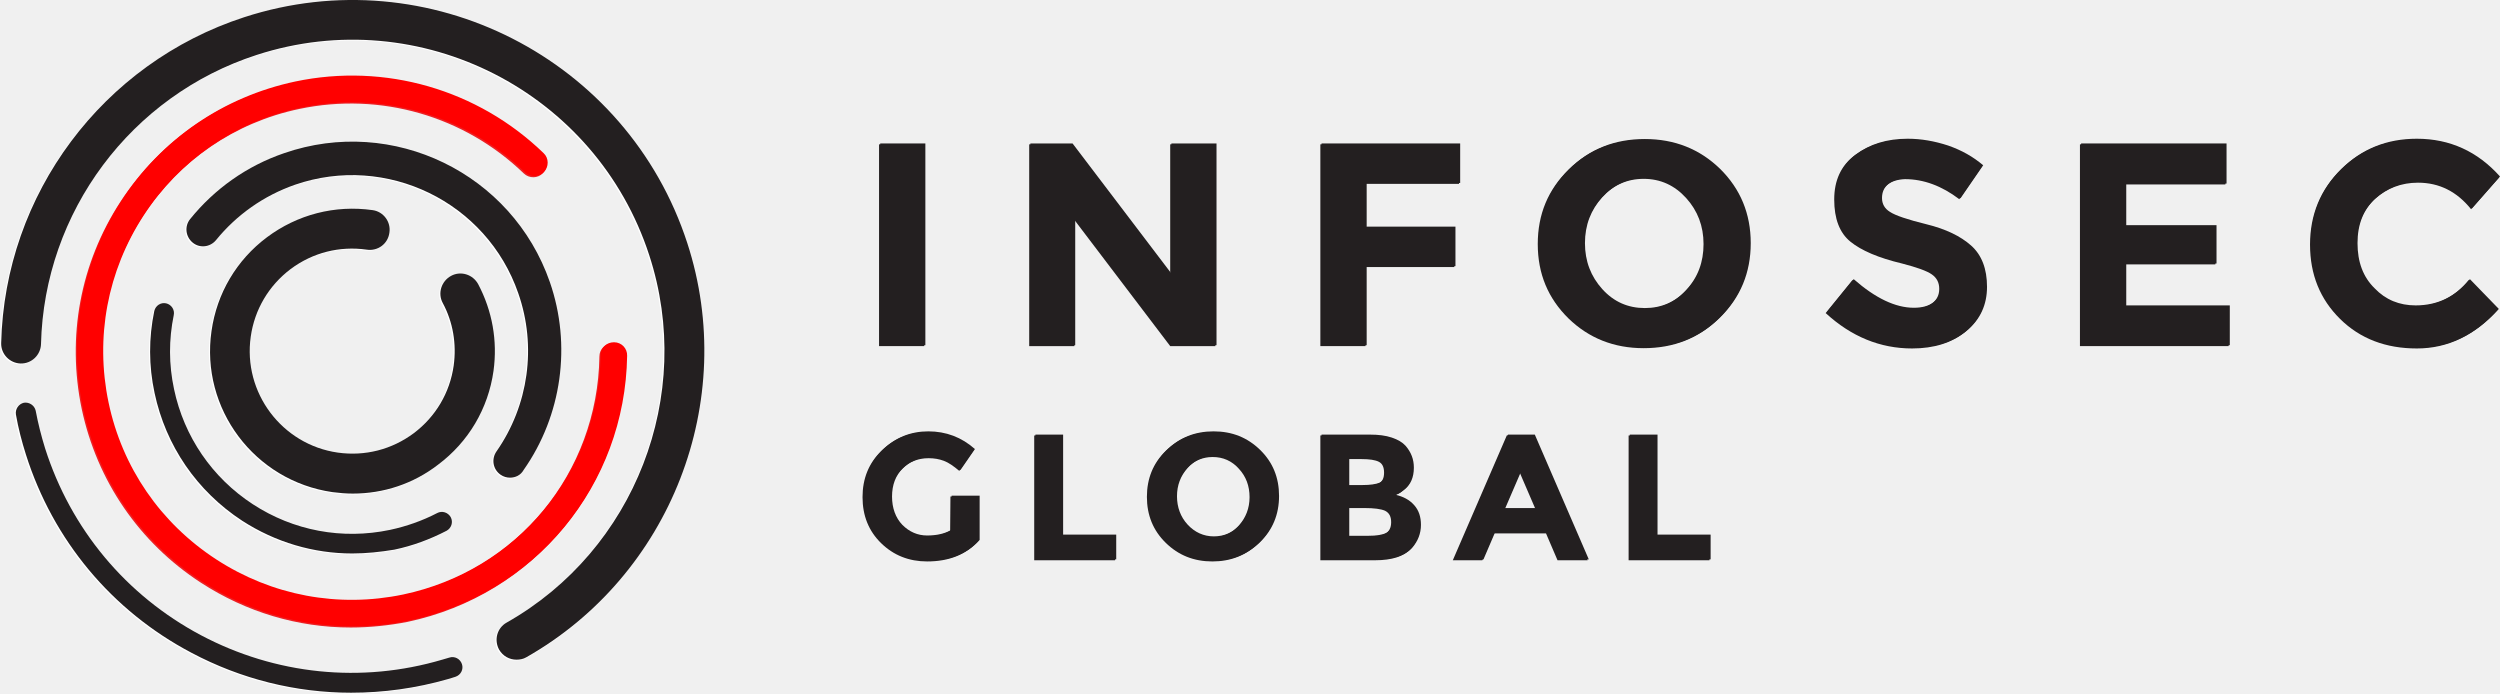
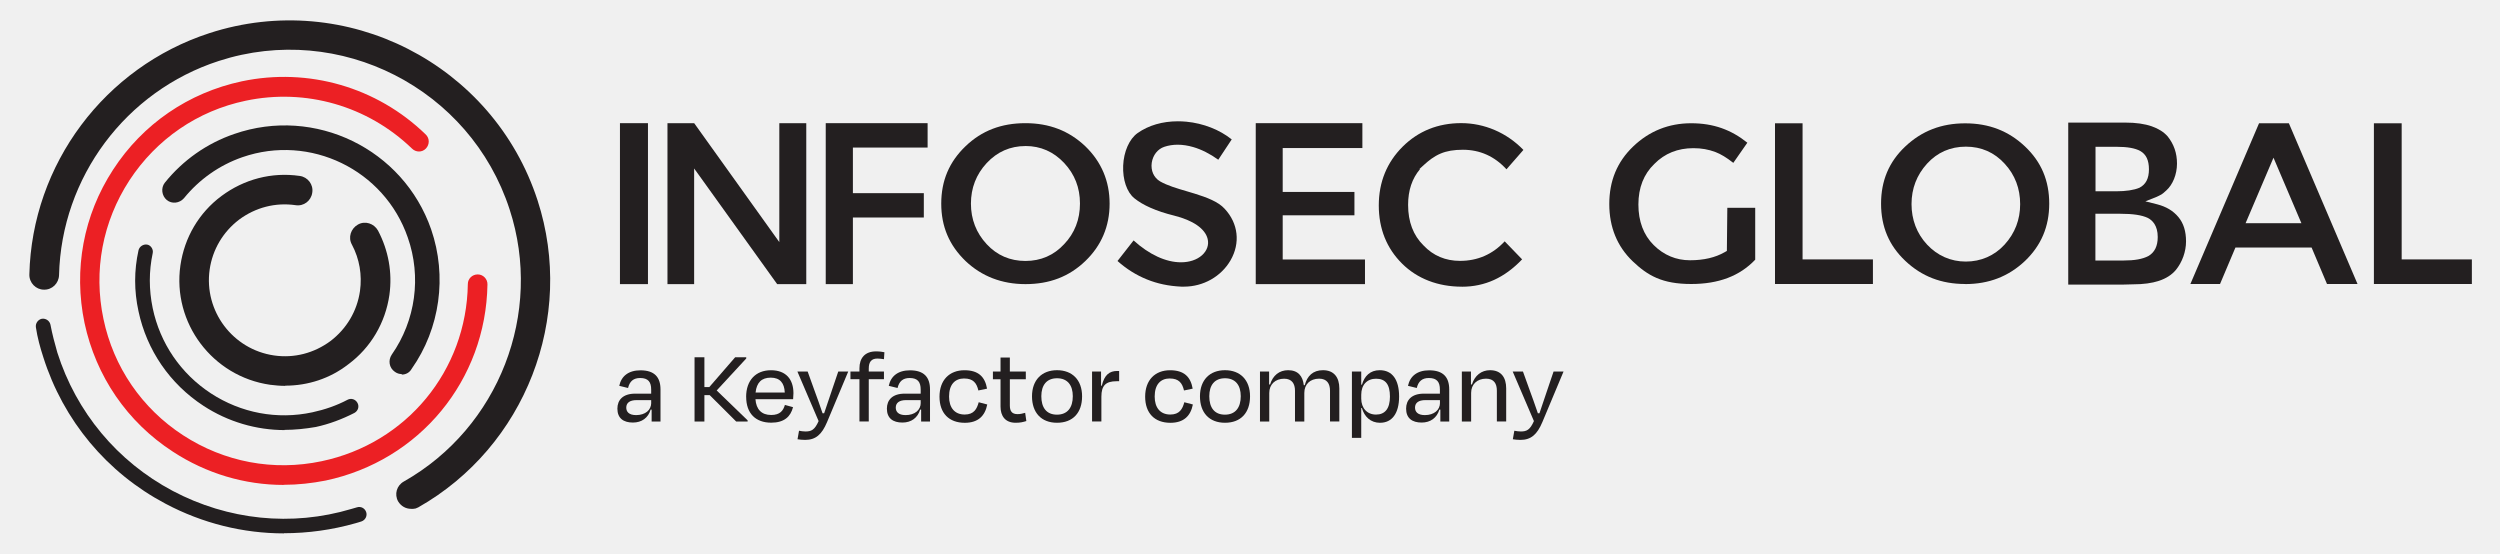
- <svg xmlns="http://www.w3.org/2000/svg" id="Layer_1" data-name="Layer 1" viewBox="0 0 847.5 235.13">
-   <defs>
-     <style>
-       .cls-1 {
-         fill: red;
-       }
- 
-       .cls-1, .cls-2, .cls-3, .cls-4 {
-         stroke-width: 0px;
-       }
- 
-       .cls-2 {
-         fill: #ec2024;
-       }
- 
-       .cls-3 {
-         fill: #fff;
-       }
- 
-       .cls-4 {
-         fill: #231f20;
-       }
-     </style>
-   </defs>
-   <rect class="cls-4" x="298" y="48.93" width="15.3" height="68.4" />
-   <polygon class="cls-4" points="396.7 48.93 412 48.93 412 117.33 396.7 117.33 364.2 74.53 364.2 117.33 348.9 117.33 348.9 48.93 363.2 48.93 396.7 93.03 396.7 48.93" />
-   <polygon class="cls-4" points="494.6 48.93 494.6 62.33 462.9 62.33 462.9 77.13 493 77.13 493 90.53 462.9 90.53 462.9 117.33 447.6 117.33 447.6 48.93 494.6 48.93" />
-   <path class="cls-4" d="M582.7,107.93c-6.9,6.8-15.4,10.1-25.5,10.1s-18.6-3.4-25.5-10.1c-6.9-6.8-10.4-15.1-10.4-25.2s3.5-18.4,10.4-25.2,15.4-10.1,25.5-10.1,18.6,3.4,25.5,10.1c6.9,6.8,10.4,15.2,10.4,25.2s-3.5,18.4-10.4,25.2M577.5,82.73c0-6.1-2-11.3-5.9-15.6s-8.7-6.5-14.4-6.5-10.5,2.2-14.4,6.5-5.9,9.5-5.9,15.6,2,11.3,5.9,15.6,8.7,6.4,14.4,6.4,10.5-2.1,14.4-6.4c4-4.3,5.9-9.5,5.9-15.6" />
-   <path class="cls-4" d="M639.8,62.63c-1.5,1.2-2.2,2.8-2.2,4.8s.9,3.6,2.7,4.7c1.8,1.2,5.9,2.6,12.4,4.2,6.5,1.6,11.5,4,15.1,7.2s5.4,7.9,5.4,14-2.3,11.1-6.9,14.9c-4.6,3.8-10.7,5.7-18.1,5.7-10.8,0-20.6-4-29.3-12l9.1-11.2c7.4,6.5,14.2,9.7,20.4,9.7,2.8,0,5-.6,6.6-1.8s2.4-2.8,2.4-4.9-.8-3.7-2.5-4.9-5.1-2.4-10.1-3.7c-8-1.9-13.8-4.4-17.5-7.4s-5.5-7.8-5.5-14.3,2.3-11.5,7-15,10.5-5.3,17.5-5.3c4.6,0,9.1.8,13.7,2.3,4.6,1.6,8.5,3.8,11.9,6.7l-7.7,11.2c-5.9-4.5-12.1-6.8-18.4-6.8-2.5.1-4.5.7-6,1.9" />
-   <polygon class="cls-4" points="754.4 48.93 754.4 62.53 720.4 62.53 720.4 76.63 751 76.63 751 89.63 720.4 89.63 720.4 103.83 755.5 103.83 755.5 117.33 705.1 117.33 705.1 48.93 754.4 48.93" />
-   <path class="cls-4" d="M818.5,103.83c7.5,0,13.6-3,18.4-8.9l9.8,10.1c-7.8,8.7-16.9,13.1-27.4,13.1s-19.2-3.3-26-10-10.2-15.1-10.2-25.2,3.5-18.6,10.4-25.4,15.4-10.2,25.5-10.2c11.2,0,20.6,4.3,28.2,12.8l-9.5,10.8c-4.8-6-10.8-9-18-9-5.7,0-10.6,1.9-14.7,5.6-4.1,3.8-6.1,8.8-6.1,15.2s1.9,11.5,5.8,15.3c3.7,3.9,8.3,5.8,13.8,5.8" />
-   <path class="cls-4" d="M322.2,168.33h9.5v15c-4.2,4.7-10,7-17.4,7-6.2,0-11.4-2.1-15.6-6.2-4.2-4.1-6.3-9.3-6.3-15.6s2.1-11.5,6.4-15.7,9.5-6.3,15.5-6.3,11.3,2,15.8,6l-4.9,7.1c-1.9-1.6-3.6-2.8-5.2-3.4-1.6-.6-3.3-.9-5.2-.9-3.6,0-6.6,1.2-9.1,3.7-2.5,2.4-3.7,5.7-3.7,9.6s1.2,7.2,3.5,9.6,5.2,3.6,8.4,3.6,6-.6,8.2-1.9l.1-11.6h0Z" />
-   <polygon class="cls-4" points="350.6 189.93 350.6 147.63 360 147.63 360 181.53 378 181.53 378 189.93 350.6 189.93" />
-   <path class="cls-4" d="M426.8,184.03c-4.3,4.2-9.5,6.3-15.8,6.3s-11.5-2.1-15.8-6.3-6.4-9.4-6.4-15.6,2.1-11.4,6.4-15.6c4.3-4.2,9.5-6.3,15.8-6.3s11.5,2.1,15.8,6.3,6.4,9.4,6.4,15.6-2.2,11.5-6.4,15.6M423.6,168.53c0-3.8-1.2-7-3.6-9.6-2.4-2.7-5.4-4-8.9-4s-6.5,1.3-8.9,4-3.6,5.9-3.6,9.6,1.2,7,3.6,9.6c2.4,2.6,5.4,4,8.9,4s6.5-1.3,8.9-4c2.3-2.6,3.6-5.8,3.6-9.6" />
-   <path class="cls-4" d="M466.1,189.93h-18.5v-42.3h16.4c2.9,0,5.3.3,7.4,1,2.1.7,3.6,1.6,4.7,2.8,1.9,2.2,2.8,4.6,2.8,7.4,0,3.3-1.1,5.8-3.2,7.4-.7.6-1.2.9-1.5,1.1-.3.1-.8.4-1.5.7,2.6.6,4.7,1.7,6.3,3.5s2.3,4,2.3,6.7c0,2.9-1,5.5-3,7.8-2.4,2.6-6.4,3.9-12.2,3.9M457,164.73h4.5c2.6,0,4.6-.3,5.8-.8,1.3-.6,1.9-1.8,1.9-3.7s-.6-3.1-1.8-3.7c-1.2-.6-3.1-.9-5.9-.9h-4.5v9.1h0ZM457,181.93h6.5c2.7,0,4.7-.3,6.1-1,1.3-.7,2-2,2-3.9,0-2-.7-3.2-2.1-3.9-1.4-.6-3.7-.9-6.9-.9h-5.6v9.7Z" />
-   <path class="cls-4" d="M528,189.93l-3.9-9.1h-17.7l-3.9,9.1h-10l18.3-42.3h9.1l18.3,42.3h-10.2ZM515.2,160.23l-5.3,12.3h10.6l-5.3-12.3Z" />
-   <polygon class="cls-4" points="552.1 189.93 552.1 147.63 561.5 147.63 561.5 181.53 579.5 181.53 579.5 189.93 552.1 189.93" />
-   <path class="cls-3" d="M119.2,167.63c-2.3,0-4.6-.2-6.9-.5-26.4-3.8-44.8-28.3-41-54.6,1.8-12.8,8.5-24.1,18.8-31.8s23-11,35.8-9.2c3.7.5,6.3,4,5.7,7.7-.5,3.7-3.9,6.3-7.7,5.7-9.2-1.3-18.3,1-25.8,6.6-7.4,5.6-12.2,13.7-13.5,22.9-2.7,19,10.6,36.6,29.5,39.3,9.2,1.3,18.3-1,25.8-6.6,7.4-5.6,12.2-13.7,13.5-22.9,1-7.3-.2-14.7-3.7-21.2-1.8-3.3-.5-7.4,2.8-9.2s7.4-.5,9.2,2.8c4.8,9.1,6.6,19.2,5.2,29.4-1.8,12.8-8.5,24.1-18.8,31.8-8.4,6.5-18.5,9.8-28.9,9.8" />
-   <path class="cls-3" d="M172.5,162.23c-1.1,0-2.2-.3-3.2-1-2.6-1.8-3.2-5.3-1.4-7.9,10.9-15.6,13.7-35.6,7.4-53.6-10.7-31-44.7-47.5-75.7-36.8-10.6,3.7-19.8,10.2-26.8,18.8-2,2.4-5.5,2.8-7.9.8s-2.8-5.5-.9-7.9c8.3-10.3,19.3-18.1,31.9-22.4,36.9-12.8,77.3,6.8,90.1,43.7,7.4,21.3,4.1,45.2-8.9,63.7-1,1.8-2.8,2.6-4.6,2.6" />
-   <path class="cls-3" d="M119,187.93c-13.1,0-26-3.8-37.3-11.1-15.3-10-25.9-25.4-29.7-43.3-2-9.3-2-18.6-.1-27.8.4-1.8,2.2-3,4-2.6s3,2.2,2.6,4c-1.7,8.3-1.7,16.7.1,25.1,3.4,16.1,12.9,30,26.7,39s30.3,12.1,46.5,8.7c5.6-1.2,11-3.1,16-5.7,1.7-.9,3.7-.2,4.6,1.4.9,1.7.2,3.7-1.4,4.6-5.6,2.9-11.5,5.1-17.7,6.4-4.8.8-9.6,1.3-14.3,1.3" />
-   <path class="cls-2" d="M118.9,212.73c-17.9,0-35.4-5.2-50.8-15.2-20.9-13.6-35.2-34.5-40.4-58.9-5.1-24.4-.5-49.3,13.1-70.2,13.6-20.9,34.5-35.2,58.9-40.4,30.4-6.4,61.9,2.7,84.2,24.3,1.8,1.7,1.8,4.6.1,6.4-1.7,1.8-4.6,1.8-6.4.1-20.2-19.5-48.6-27.7-76.1-21.9-22,4.6-40.9,17.6-53.2,36.5-12.3,18.9-16.5,41.4-11.9,63.4s17.6,40.9,36.5,53.2c18.9,12.3,41.4,16.5,63.4,11.9,38.8-8.2,66.3-41.5,66.9-81.1,0-2.5,2-4.4,4.5-4.4h.1c2.5,0,4.5,2.1,4.4,4.6-.7,43.8-31.1,80.7-74.1,89.8-6.2,1.2-12.7,1.9-19.2,1.9" />
-   <path class="cls-3" d="M174.7,223.93c-2.4,0-4.6-1.2-5.9-3.4-1.8-3.3-.7-7.4,2.6-9.2,43.4-24.6,63.8-77,48.3-124.5C201.7,31.43,142,.93,86.6,18.93,44,32.73,14.6,72.13,13.5,116.93c-.1,3.7-3.2,6.7-6.9,6.6-3.7-.1-6.7-3.2-6.6-6.9C1.2,66.13,34.4,21.73,82.4,6.13c62.5-20.3,129.9,14.1,150.2,76.6,17.4,53.6-5.5,112.7-54.5,140.5-1.1.5-2.3.7-3.4.7" />
-   <path class="cls-3" d="M118.6,235.13c-18.7,0-37.3-4.6-54.2-13.6-26.9-14.3-46.8-38.2-56.1-67.2-1.4-4.4-2.6-9-3.4-13.6-.3-1.8.9-3.6,2.7-4,1.8-.3,3.6.9,4,2.7.8,4.3,1.9,8.6,3.2,12.8,8.7,27.3,27.4,49.8,52.8,63.3,25.3,13.4,54.4,16.4,81.8,8.3.8-.2,1.6-.5,2.4-.7,1.8-.6,3.7.4,4.3,2.2.6,1.8-.4,3.7-2.2,4.3-.8.3-1.7.5-2.6.8-10.7,3.2-21.7,4.7-32.7,4.7" />
-   <rect class="cls-4" x="298.4" y="48.63" width="15.3" height="68.4" />
-   <polygon class="cls-4" points="397.1 48.63 412.4 48.63 412.4 117.03 397.1 117.03 364.5 74.23 364.5 117.03 349.3 117.03 349.3 48.63 363.6 48.63 397.1 92.73 397.1 48.63" />
-   <polygon class="cls-4" points="495 48.63 495 62.03 463.3 62.03 463.3 76.83 493.4 76.83 493.4 90.23 463.3 90.23 463.3 117.03 448 117.03 448 48.63 495 48.63" />
-   <path class="cls-4" d="M583.1,107.63c-6.9,6.8-15.4,10.1-25.5,10.1s-18.6-3.4-25.5-10.1c-6.9-6.8-10.4-15.1-10.4-25.2s3.5-18.4,10.4-25.2,15.4-10.1,25.5-10.1,18.6,3.4,25.5,10.1c6.9,6.8,10.4,15.2,10.4,25.2s-3.5,18.4-10.4,25.2M577.9,82.43c0-6.1-2-11.3-5.9-15.6s-8.7-6.5-14.4-6.5-10.5,2.2-14.4,6.5-5.9,9.5-5.9,15.6,2,11.3,5.9,15.6,8.7,6.4,14.4,6.4,10.5-2.1,14.4-6.4c4-4.3,5.9-9.5,5.9-15.6" />
-   <path class="cls-4" d="M640.2,62.33c-1.5,1.2-2.2,2.8-2.2,4.8s.9,3.6,2.7,4.7c1.8,1.2,5.9,2.6,12.4,4.2,6.5,1.6,11.5,4,15.1,7.2s5.4,7.9,5.4,14-2.3,11.1-6.9,14.9c-4.6,3.8-10.7,5.7-18.1,5.7-10.8,0-20.6-4-29.3-12l9.1-11.2c7.4,6.5,14.2,9.7,20.4,9.7,2.8,0,5-.6,6.6-1.8s2.4-2.8,2.4-4.9-.8-3.7-2.5-4.9-5.1-2.4-10.1-3.7c-8-1.9-13.8-4.4-17.5-7.4s-5.5-7.8-5.5-14.3,2.3-11.5,7-15,10.5-5.3,17.5-5.3c4.6,0,9.1.8,13.7,2.3,4.6,1.6,8.5,3.8,11.9,6.7l-7.7,11.2c-5.9-4.5-12.1-6.8-18.4-6.8-2.5.1-4.5.7-6,1.9" />
-   <polygon class="cls-4" points="754.8 48.63 754.8 62.23 720.8 62.23 720.8 76.33 751.4 76.33 751.4 89.33 720.8 89.33 720.8 103.53 755.9 103.53 755.9 117.03 705.5 117.03 705.5 48.63 754.8 48.63" />
-   <path class="cls-4" d="M818.9,103.53c7.5,0,13.6-3,18.4-8.9l9.8,10.1c-7.8,8.7-16.9,13.1-27.4,13.1s-19.2-3.3-26-10-10.3-15-10.3-25.2,3.5-18.6,10.4-25.4,15.4-10.2,25.5-10.2c11.2,0,20.6,4.3,28.2,12.8l-9.5,10.8c-4.8-6-10.8-9-18-9-5.7,0-10.6,1.9-14.7,5.6-4.1,3.8-6.1,8.8-6.1,15.2s1.9,11.5,5.8,15.3c3.7,3.9,8.4,5.8,13.9,5.8" />
-   <path class="cls-4" d="M322.6,168.03h9.5v15c-4.2,4.7-10,7-17.4,7-6.2,0-11.4-2.1-15.6-6.2-4.2-4.1-6.3-9.3-6.3-15.6s2.1-11.5,6.4-15.7,9.5-6.3,15.5-6.3,11.3,2,15.8,6l-4.9,7.1c-1.9-1.6-3.6-2.8-5.2-3.4-1.6-.6-3.3-.9-5.2-.9-3.6,0-6.6,1.2-9.1,3.7-2.5,2.4-3.7,5.7-3.7,9.6s1.2,7.2,3.5,9.6c2.4,2.4,5.2,3.6,8.4,3.6s6-.6,8.2-1.9l.1-11.6h0Z" />
-   <polygon class="cls-4" points="351 189.63 351 147.33 360.4 147.33 360.4 181.23 378.4 181.23 378.4 189.63 351 189.63" />
-   <path class="cls-4" d="M427.2,183.73c-4.3,4.2-9.5,6.3-15.8,6.3s-11.5-2.1-15.8-6.3-6.4-9.4-6.4-15.6,2.1-11.4,6.4-15.6c4.3-4.2,9.5-6.3,15.8-6.3s11.5,2.1,15.8,6.3,6.4,9.4,6.4,15.6c0,6.3-2.2,11.5-6.4,15.6M424,168.23c0-3.8-1.2-7-3.6-9.6-2.4-2.7-5.4-4-8.9-4s-6.5,1.3-8.9,4-3.6,5.9-3.6,9.6,1.2,7,3.6,9.6c2.4,2.6,5.4,4,8.9,4s6.5-1.3,8.9-4c2.3-2.6,3.6-5.8,3.6-9.6" />
-   <path class="cls-4" d="M466.5,189.63h-18.5v-42.3h16.4c2.9,0,5.3.3,7.4,1,2.1.7,3.6,1.6,4.7,2.8,1.9,2.2,2.8,4.6,2.8,7.4,0,3.3-1.1,5.8-3.2,7.4-.7.6-1.2.9-1.5,1.1-.3.1-.8.4-1.5.7,2.6.6,4.7,1.7,6.3,3.5s2.3,4,2.3,6.7c0,2.9-1,5.5-3,7.8-2.4,2.6-6.4,3.9-12.2,3.9M457.4,164.43h4.5c2.6,0,4.6-.3,5.8-.8,1.3-.6,1.9-1.8,1.9-3.7s-.6-3.1-1.8-3.7c-1.2-.6-3.1-.9-5.9-.9h-4.5v9.1h0ZM457.4,181.63h6.5c2.7,0,4.7-.3,6.1-1,1.3-.7,2-2,2-3.9,0-2-.7-3.2-2.1-3.9-1.4-.6-3.7-.9-6.9-.9h-5.6v9.7Z" />
-   <path class="cls-4" d="M528.4,189.63l-3.9-9.1h-17.7l-3.9,9.1h-10l18.3-42.3h9.1l18.3,42.3h-10.2ZM515.6,159.93l-5.3,12.3h10.6l-5.3-12.3Z" />
-   <polygon class="cls-4" points="552.5 189.63 552.5 147.33 561.9 147.33 561.9 181.23 579.9 181.23 579.9 189.63 552.5 189.63" />
-   <path class="cls-4" d="M119.6,167.33c-2.3,0-4.6-.2-6.9-.5-26.4-3.8-44.8-28.3-41-54.6,1.8-12.8,8.5-24.1,18.8-31.8s23-11,35.8-9.2c3.7.5,6.3,4,5.7,7.7-.5,3.7-3.9,6.3-7.7,5.7-9.2-1.3-18.3,1-25.8,6.6-7.4,5.6-12.2,13.7-13.5,22.9-2.7,19,10.6,36.6,29.5,39.3,9.2,1.3,18.3-1,25.8-6.6,7.4-5.6,12.2-13.7,13.5-22.9,1-7.3-.2-14.7-3.7-21.2-1.8-3.3-.5-7.4,2.8-9.2s7.4-.5,9.2,2.8c4.8,9.1,6.6,19.2,5.2,29.4-1.8,12.8-8.5,24.1-18.8,31.8-8.4,6.5-18.5,9.8-28.9,9.8" />
-   <path class="cls-4" d="M172.9,161.93c-1.1,0-2.2-.3-3.2-1-2.6-1.8-3.2-5.3-1.4-7.9,10.9-15.6,13.7-35.6,7.4-53.6-10.7-31-44.7-47.5-75.7-36.8-10.6,3.7-19.8,10.2-26.8,18.8-2,2.4-5.5,2.8-7.9.8s-2.8-5.5-.9-7.9c8.3-10.3,19.3-18.1,31.9-22.4,36.9-12.8,77.3,6.8,90.1,43.7,7.4,21.3,4.1,45.2-8.9,63.7-1,1.8-2.8,2.6-4.6,2.6" />
-   <path class="cls-4" d="M119.4,187.63c-13.1,0-26-3.8-37.3-11.1-15.3-10-25.9-25.4-29.7-43.3-2-9.3-2-18.6-.1-27.8.4-1.8,2.2-3,4-2.6s3,2.2,2.6,4c-1.7,8.3-1.7,16.7.1,25.1,3.4,16.1,12.9,30,26.7,39s30.3,12.1,46.5,8.7c5.6-1.2,11-3.1,16-5.7,1.7-.9,3.7-.2,4.6,1.4.9,1.7.2,3.7-1.4,4.6-5.6,2.9-11.5,5.1-17.7,6.4-4.8.8-9.6,1.3-14.3,1.3" />
-   <path class="cls-1" d="M119.3,212.33c-17.9,0-35.4-5.2-50.8-15.2-20.9-13.6-35.2-34.5-40.4-58.9-5.1-24.4-.5-49.3,13.1-70.2,13.6-20.9,34.5-35.2,58.9-40.4,30.4-6.4,61.9,2.7,84.2,24.3,1.8,1.7,1.8,4.6.1,6.4-1.7,1.8-4.6,1.8-6.4.1-20.2-19.5-48.6-27.7-76.1-21.9-22,4.6-40.9,17.6-53.2,36.5-12.3,18.9-16.5,41.4-11.9,63.4s17.6,40.9,36.5,53.2c18.9,12.3,41.4,16.5,63.4,11.9,38.8-8.2,66.3-41.5,66.9-81.1,0-2.5,2-4.4,4.5-4.4h.1c2.5,0,4.5,2.1,4.4,4.6-.7,43.8-31.1,80.7-74.1,89.8-6.2,1.3-12.7,1.9-19.2,1.9" />
-   <path class="cls-4" d="M175.1,223.63c-2.4,0-4.6-1.2-5.9-3.4-1.8-3.3-.7-7.4,2.6-9.2,43.4-24.6,63.8-77,48.3-124.5C202.1,31.13,142.4.63,87,18.63,44.4,32.43,15,71.83,13.9,116.63c-.1,3.7-3.2,6.7-6.9,6.6-3.7-.1-6.7-3.2-6.6-6.9C1.6,65.83,34.8,21.43,82.8,5.83c62.5-20.3,129.9,14.1,150.2,76.6,17.4,53.5-5.6,112.6-54.6,140.4-1,.6-2.2.8-3.3.8" />
-   <path class="cls-4" d="M119,234.83c-18.7,0-37.3-4.6-54.2-13.6-26.9-14.2-46.8-38.1-56-67.1-1.4-4.4-2.6-9-3.4-13.6-.3-1.8.9-3.6,2.7-4,1.8-.3,3.6.9,4,2.7.8,4.3,1.9,8.6,3.2,12.8,8.7,27.3,27.4,49.8,52.8,63.3,25.3,13.4,54.4,16.4,81.8,8.3.8-.2,1.6-.5,2.4-.7,1.8-.6,3.7.4,4.3,2.2.6,1.8-.4,3.7-2.2,4.3-.8.3-1.7.5-2.6.8-10.8,3.1-21.8,4.6-32.8,4.6" />
+ <svg xmlns="http://www.w3.org/2000/svg" id="a" viewBox="0 0 614 136">
+   <g id="b">
+     <path d="M69.69,119.1c-9.58,0-19.02-2.8-27.23-8.17-11.23-7.29-18.9-18.52-21.7-31.61-2.74-13.1-.27-26.47,7.02-37.65,7.29-11.23,18.52-18.9,31.61-21.7,16.33-3.45,33.2,1.44,45.16,13.05.99.94.99,2.46.06,3.45s-2.46.99-3.45,0c-10.86-10.46-26.08-14.85-40.82-11.73-11.78,2.46-21.92,9.42-28.56,19.56-6.58,10.13-8.88,22.19-6.37,34.04,2.46,11.78,9.42,21.97,19.56,28.56,10.13,6.58,22.19,8.88,34.04,6.37,20.82-4.38,35.58-22.24,35.89-43.51,0-1.31,1.09-2.36,2.4-2.36h.06c1.31,0,2.4,1.15,2.36,2.46-.38,23.51-16.66,43.29-39.78,48.17-3.34.65-6.79,1.04-10.3,1.04" fill="#ec2024" />
+     <path d="M70.06,94.77c-1.21,0-2.46-.11-3.72-.27-14.14-2.03-24.06-15.18-22.03-29.32.99-6.85,4.55-12.93,10.08-17.04,5.53-4.11,12.32-5.93,19.23-4.93,1.98.27,3.4,2.13,3.07,4.11-.27,1.98-2.09,3.4-4.11,3.07-4.93-.71-9.81.55-13.86,3.55-3.94,3.01-6.52,7.33-7.23,12.27-1.44,10.21,5.7,19.63,15.83,21.09,4.93.71,9.81-.55,13.86-3.55,3.94-3.01,6.52-7.33,7.23-12.27.55-3.94-.11-7.89-1.98-11.4-.99-1.75-.27-3.94,1.48-4.93,1.75-.99,3.94-.28,4.93,1.48,2.57,4.88,3.55,10.3,2.8,15.79-.99,6.85-4.55,12.93-10.08,17.04-4.49,3.5-9.92,5.26-15.51,5.26" fill="#231f20" />
+     <path d="M98.67,91.87c-.6,0-1.15-.16-1.69-.55-1.44-.99-1.69-2.84-.77-4.22,5.87-8.39,7.33-19.13,3.94-28.77-5.76-16.66-24.01-25.48-40.61-19.73-5.7,1.98-10.63,5.49-14.36,10.08-1.09,1.25-2.96,1.48-4.22.44-1.25-1.04-1.48-2.96-.5-4.22,4.43-5.53,10.36-9.71,17.1-12.01,19.79-6.85,41.48,3.68,48.34,23.47,3.94,11.46,2.19,24.28-4.78,34.2-.55.99-1.48,1.44-2.46,1.44" fill="#231f20" />
+     <path d="M69.96,105.63c-7.02,0-13.97-2.03-20-5.97-8.22-5.37-13.92-13.65-15.95-23.24-1.09-4.99-1.09-9.98,0-14.91.21-.99,1.21-1.59,2.13-1.44s1.59,1.21,1.36,2.13c-.94,4.43-.94,8.93,0,13.47,1.81,8.66,6.91,16.1,14.3,20.94,7.39,4.82,16.27,6.52,24.93,4.65,3.01-.65,5.93-1.65,8.61-3.07.94-.5,1.98-.11,2.46.77.5.94.11,1.98-.77,2.46-3.01,1.54-6.2,2.74-9.48,3.45-2.57.44-5.15.71-7.68.71" fill="#231f20" />
+     <path d="M100.97,124.97c-1.31,0-2.46-.65-3.18-1.81-.99-1.75-.38-3.94,1.44-4.93,23.28-13.2,34.25-41.32,25.93-66.8C115.5,21.71,83.43,5.34,53.74,14.97c-22.86,7.41-38.65,28.56-39.24,52.62-.06,1.98-1.69,3.62-3.72,3.55-1.98,0-3.62-1.69-3.57-3.72.65-27.08,18.48-50.91,44.22-59.28,33.54-10.9,69.72,7.56,80.61,41.11,9.32,28.71-3.01,60.45-29.32,75.36-.78.34-.51.27-1.22.36" fill="#231f20" />
+     <path d="M69.75,131c-10.02,0-20-2.46-29.1-7.29-14.41-7.62-25.1-20.44-30.02-36-.77-2.36-1.44-4.82-1.81-7.29-.16-.99.5-1.92,1.44-2.13.99-.16,1.92.5,2.13,1.44.44,2.3,1.04,4.61,1.69,6.85,4.65,14.64,14.7,26.74,28.33,33.98,13.59,7.18,29.21,8.83,43.91,4.43.44-.11.88-.27,1.31-.38.99-.33,1.98.21,2.3,1.15.33.94-.21,1.98-1.15,2.3-.44.16-.94.28-1.44.44-5.81,1.65-11.73,2.46-17.6,2.46" fill="#231f20" />
+     <rect x="152.26" y="30.25" width="6.88" height="39.53" fill="#231f20" />
+     <polygon points="202.8 69.78 202.8 30.25 227.82 30.25 227.82 36.24 209.47 36.24 209.47 47.44 226.89 47.44 226.89 53.42 209.47 53.42 209.47 69.78 202.8 69.78" fill="#231f20" />
+     <path d="M251.85,69.78c-5.78,0-10.73-1.9-14.71-5.67-4.01-3.87-5.97-8.47-5.97-14.1s1.95-10.25,5.97-14.1c3.97-3.81,8.78-5.66,14.7-5.66s10.73,1.9,14.71,5.67c3.95,3.81,5.97,8.56,5.97,14.1s-2,10.29-5.97,14.1c-3.97,3.81-8.77,5.66-14.7,5.66ZM251.85,35.87c-3.74,0-6.94,1.41-9.52,4.18-2.57,2.77-3.87,6.13-3.87,9.96s1.31,7.21,3.87,9.96c2.54,2.74,5.74,4.12,9.52,4.12s6.98-1.39,9.52-4.14c2.56-2.69,3.87-6.04,3.87-9.96s-1.31-7.21-3.87-9.95c-2.59-2.77-5.78-4.18-9.52-4.18Z" fill="#231f20" />
+     <path d="M290.78,70.41c-.21,0-.44,0-.65-.01-3.08-.14-5.86-.72-8.46-1.78-2.63-1.07-4.99-2.54-7.21-4.52l3.95-5.05c3.82,3.47,7.93,5.37,11.63,5.37,2.08,0,3.91-.61,5.16-1.72,1.25-1.11,1.76-2.59,1.39-4.05-.61-2.49-3.61-4.55-8.2-5.69-2.19-.54-4.16-1.19-5.87-1.95-1.55-.68-2.87-1.46-3.94-2.33-1.83-1.49-2.87-4.55-2.73-8,.14-3.45,1.52-6.57,3.55-8,2.67-1.89,6.1-2.89,9.89-2.89.7,0,1.39.03,2.1.1,4.16.4,8.17,1.98,11.12,4.35l-3.3,4.99c-2-1.44-4.12-2.52-6.15-3.11-1.31-.38-2.59-.58-3.82-.58-1.14,0-2.25.17-3.27.51-1.63.54-2.81,2.03-3.1,3.91-.28,1.92.5,3.68,2.05,4.59,1.78,1.02,4.12,1.71,6.61,2.44.64.18,1.27.37,1.9.57,2.89.9,5.77,1.96,7.35,3.72,3.34,3.57,3.89,8.41,1.45,12.64-2.3,3.99-6.69,6.48-11.44,6.48h-.01Z" fill="#231f20" />
+     <polygon points="308.41 69.78 308.41 30.25 334.6 30.25 334.6 36.36 315.03 36.36 315.03 47.14 332.65 47.14 332.65 52.88 315.03 52.88 315.03 63.73 335.24 63.73 335.24 69.78 308.41 69.78" fill="#231f20" />
+     <path d="M359.04,70.41c-5.87,0-10.96-1.96-14.68-5.66-3.81-3.78-5.73-8.58-5.73-14.3s1.98-10.56,5.86-14.43c3.87-3.84,8.7-5.78,14.38-5.78s11.17,2.33,15.28,6.58l-4.16,4.76c-2.91-3.18-6.51-4.8-10.7-4.8-2.23,0-3.98.3-5.49.94-1.66.7-2.94,1.75-3.99,2.7l-1.22,1.11h.17c-1.96,2.33-2.93,5.23-2.93,8.8,0,4.14,1.27,7.48,3.78,9.94,2.37,2.52,5.4,3.8,8.97,3.8,4.34,0,8.03-1.62,10.97-4.8l4.28,4.43c-4.31,4.52-9.15,6.72-14.78,6.72Z" fill="#231f20" />
+     <polygon points="190.87 69.78 171.63 42.97 170.48 41.38 170.48 69.78 163.93 69.78 163.93 30.25 170.49 30.25 191.4 59.46 191.4 30.25 198.02 30.25 198.02 69.78 190.87 69.78" fill="#231f20" />
+     <path d="M482.64,69.75c-5.84,0-10.66-1.86-14.71-5.69-3.99-3.77-5.94-8.37-5.94-14.04s1.95-10.28,5.94-14.04c4.05-3.82,8.87-5.69,14.71-5.69s10.66,1.86,14.71,5.69c3.99,3.77,5.94,8.37,5.94,14.04s-2,10.28-5.94,14.06c-4.05,3.82-8.86,5.69-14.71,5.69h0ZM482.82,36.02c-3.8,0-7.01,1.41-9.54,4.18-2.52,2.77-3.81,6.11-3.81,9.92s1.28,7.22,3.81,9.94c2.54,2.73,5.84,4.18,9.52,4.18s7.01-1.41,9.54-4.18c2.53-2.79,3.81-6.11,3.81-9.92s-1.25-7.18-3.81-9.94c-2.53-2.77-5.73-4.18-9.52-4.18Z" fill="#231f20" />
+     <path d="M415.36,69.75c-7.12,0-10.66-2.05-14.36-5.57-3.82-3.65-5.76-8.39-5.76-14.07s1.92-10.36,5.87-14.14c3.95-3.78,8.74-5.7,14.24-5.7s9.85,1.61,13.8,4.78l-3.45,4.95c-1.71-1.34-3.08-2.16-4.39-2.66-1.69-.64-3.45-.95-5.42-.95-3.82,0-7.05,1.29-9.58,3.87-2.6,2.49-3.92,5.84-3.92,9.96s1.25,7.46,3.74,9.96c2.52,2.49,5.53,3.74,8.93,3.74s6.23-.67,8.51-1.98l.55-.31.11-10.59h6.85v12.74c-3.81,4.01-8.97,5.97-15.73,5.97h0Z" fill="#231f20" />
+     <polygon points="435.94 69.75 435.94 30.28 442.71 30.28 442.71 63.71 459.99 63.71 459.99 69.75 435.94 69.75" fill="#231f20" />
+     <path d="M507.96,69.91V30.11h14.06c2.56,0,4.68.3,6.47.92,1.66.58,2.93,1.39,3.88,2.46,1.54,1.93,2.3,4.12,2.3,6.68,0,2.69-1.07,5.2-2.59,6.57-.58.53-.94.85-1.22,1.01-.1.06-.38.2-.38.2,0,0-.51.28-.84.41l-2.74,1.09,2.87.72c2.26.58,3.98,1.61,5.26,3.16,1.25,1.51,1.86,3.47,1.86,5.96s-.92,5.1-2.54,7.06c-2.02,2.35-5.44,3.48-10.45,3.48l-2.29.06h-13.65ZM514.63,63.98h6.95c2.67,0,4.59-.34,6.03-1.08,1.55-.88,2.33-2.44,2.33-4.69,0-2.84-1.32-4.12-2.44-4.69-1.48-.7-3.68-1.02-6.77-1.02h-6.1v11.48ZM514.67,46.98h5.09c2.39,0,4.35-.3,5.69-.87,1.58-.81,2.33-2.29,2.33-4.53s-.71-3.7-2.13-4.49c-1.24-.7-3.16-1.04-5.9-1.04h-5.09v10.93h.01Z" fill="#231f20" />
+     <path d="M571.51,69.75l-3.78-8.95h-18.71l-3.78,8.95h-7.28l16.86-39.47h7.33l16.86,39.47h-7.5,0ZM551.52,54.81h13.7l-6.85-16.08-6.85,16.08Z" fill="#231f20" />
+     <polygon points="583.03 69.75 583.03 30.28 589.85 30.28 589.85 63.71 607.09 63.71 607.09 69.75 583.03 69.75" fill="#231f20" />
+   </g>
+   <path d="M160.04,100.6h-.24c-.6,2.02-2.18,3.18-4.36,3.18-2.31,0-3.81-1.05-3.81-3.42,0-2.13,1.37-3.68,4.36-3.68h3.94v-1c0-1.84-.71-2.84-2.71-2.84-1.66,0-2.58.82-2.97,2.45l-2.16-.53c.5-2.37,2.26-3.81,5.21-3.81,3.42,0,4.92,1.66,4.92,4.71v7.86h-2.18v-2.92ZM159.93,98.95v-.68h-3.6c-1.6,0-2.52.63-2.52,1.84,0,.97.6,1.84,2.42,1.84,2.26,0,3.71-1.26,3.71-3Z" fill="#231f20" />
+   <path d="M174.31,97.05h-1.31v6.47h-2.42v-15.77h2.42v7.31h1.21l6.34-7.31h2.73v.29l-7.26,7.86,7.6,7.34v.29h-2.81l-6.49-6.47Z" fill="#231f20" />
+   <path d="M183.25,97.48c0-4.1,2.39-6.55,6.1-6.55s5.52,2.26,5.52,5.65c0,.37-.03.92-.08,1.47h-9.25c.18,2.5,1.5,3.87,3.86,3.87,2.21,0,2.97-1.1,3.37-2.47l2,.55c-.6,2.34-2.18,3.81-5.36,3.81-3.81,0-6.15-2.26-6.15-6.34ZM185.56,96.4h7.18c-.1-2.34-1.18-3.65-3.44-3.65s-3.47,1.21-3.73,3.65Z" fill="#231f20" />
+   <path d="M195.87,107.89l.37-2.1c.55.1,1.05.18,1.58.18,1.45,0,2.26-.37,3.23-2.55l-5.21-12.17h2.52l1.58,4.39c.58,1.6,1.45,3.94,2.08,5.86h.39c.66-1.97,1.45-4.23,1.97-5.84l1.5-4.42h2.45l-5.21,12.44c-1.29,3.05-2.79,4.36-5.39,4.36-.76,0-1.31-.08-1.87-.16Z" fill="#231f20" />
+   <path d="M213.37,91.24h3.73v1.89h-3.73v10.38h-2.29v-10.38h-2.21v-1.89h2.21v-.79c0-2.5,1.34-4.15,4.08-4.15.92,0,1.55.11,2.05.21l-.11,1.71c-.58-.08-1.08-.16-1.6-.16-1.5,0-2.13.84-2.13,2.44v.74Z" fill="#231f20" />
+   <path d="M226.23,100.6h-.24c-.6,2.02-2.18,3.18-4.36,3.18-2.31,0-3.81-1.05-3.81-3.42,0-2.13,1.37-3.68,4.36-3.68h3.94v-1c0-1.84-.71-2.84-2.71-2.84-1.66,0-2.58.82-2.97,2.45l-2.16-.53c.5-2.37,2.26-3.81,5.21-3.81,3.42,0,4.92,1.66,4.92,4.71v7.86h-2.18v-2.92ZM226.12,98.95v-.68h-3.6c-1.6,0-2.52.63-2.52,1.84,0,.97.6,1.84,2.42,1.84,2.26,0,3.71-1.26,3.71-3Z" fill="#231f20" />
+   <path d="M236.82,92.95c-2.31,0-3.73,1.5-3.73,4.44,0,2.71,1.34,4.42,3.84,4.42,2.26,0,3-1.37,3.44-3.02l2.1.55c-.55,2.81-2.24,4.5-5.52,4.5-3.86,0-6.21-2.34-6.21-6.42s2.45-6.49,6.13-6.49c3.44,0,5.05,1.63,5.55,4.52l-2.13.45c-.42-1.81-1.26-2.94-3.47-2.94Z" fill="#231f20" />
+   <path d="M245.73,93.14h-1.87v-1.89h1.87v-3.44h2.29v3.44h3.92v1.89h-3.92v6.47c0,1.39.53,2.1,1.89,2.1.66,0,1.21-.13,1.87-.32l.29,2.02c-.84.26-1.5.42-2.63.42-2.58,0-3.71-1.68-3.71-3.97v-6.73Z" fill="#231f20" />
+   <path d="M253.46,97.34c0-4.02,2.42-6.42,6.15-6.42s6.15,2.39,6.15,6.42-2.26,6.49-6.15,6.49-6.15-2.5-6.15-6.49ZM255.75,97.32c0,2.76,1.24,4.52,3.84,4.52s3.89-1.76,3.89-4.52-1.34-4.42-3.87-4.42-3.86,1.66-3.86,4.42Z" fill="#231f20" />
+   <path d="M268.21,103.52v-12.28h2.21v3.47l.18.03c.63-2.68,1.89-3.63,3.79-3.63h.47v2.52h-.63c-2.66,0-3.73,1.05-3.73,3.81v6.07h-2.29Z" fill="#231f20" />
+   <path d="M287.32,92.95c-2.31,0-3.73,1.5-3.73,4.44,0,2.71,1.34,4.42,3.84,4.42,2.26,0,3-1.37,3.44-3.02l2.1.55c-.55,2.81-2.24,4.5-5.52,4.5-3.86,0-6.2-2.34-6.2-6.42s2.44-6.49,6.12-6.49c3.44,0,5.05,1.63,5.55,4.52l-2.13.45c-.42-1.81-1.26-2.94-3.47-2.94Z" fill="#231f20" />
+   <path d="M294.71,97.34c0-4.02,2.42-6.42,6.15-6.42s6.15,2.39,6.15,6.42-2.26,6.49-6.15,6.49-6.15-2.5-6.15-6.49ZM297,97.32c0,2.76,1.24,4.52,3.84,4.52s3.89-1.76,3.89-4.52-1.34-4.42-3.87-4.42-3.86,1.66-3.86,4.42Z" fill="#231f20" />
+   <path d="M311.74,103.52h-2.29v-12.28h2.24v3.18h.24c.68-2.21,2.26-3.5,4.44-3.5,2.42,0,3.6,1.45,3.84,3.68h.24c.58-2.26,2.02-3.68,4.47-3.68,2.73,0,4.02,1.79,4.02,4.47v8.12h-2.29v-7.57c0-1.68-.74-2.94-2.66-2.94-2.23,0-3.65,1.39-3.65,3.5v7.02h-2.29v-7.57c0-1.68-.74-2.94-2.66-2.94-2.18,0-3.66,1.39-3.66,3.5v7.02Z" fill="#231f20" />
+   <path d="M338.98,103.84c-2.39,0-3.89-1.52-4.5-3.63h-.16v7.33h-2.29v-16.3h2.29v3.23h.18c.6-2.1,2-3.55,4.36-3.55,3.08,0,4.76,2.31,4.76,6.47s-1.76,6.44-4.65,6.44ZM341.37,97.4c0-2.97-1.08-4.39-3.42-4.39-2.21,0-3.63,1.52-3.63,3.94v.95c0,2.31,1.42,3.92,3.63,3.92s3.42-1.47,3.42-4.42Z" fill="#231f20" />
+   <path d="M353.75,100.6h-.24c-.6,2.02-2.18,3.18-4.36,3.18-2.31,0-3.81-1.05-3.81-3.42,0-2.13,1.37-3.68,4.36-3.68h3.94v-1c0-1.84-.71-2.84-2.71-2.84-1.66,0-2.58.82-2.97,2.45l-2.16-.53c.5-2.37,2.26-3.81,5.21-3.81,3.42,0,4.92,1.66,4.92,4.71v7.86h-2.18v-2.92ZM353.65,98.95v-.68h-3.6c-1.6,0-2.52.63-2.52,1.84,0,.97.6,1.84,2.42,1.84,2.26,0,3.71-1.26,3.71-3Z" fill="#231f20" />
+   <path d="M361.32,103.52h-2.29v-12.28h2.24v3.18h.24c.68-2.18,2.31-3.5,4.44-3.5,2.73,0,3.97,1.79,3.97,4.47v8.12h-2.29v-7.57c0-1.68-.68-2.94-2.66-2.94-2.18,0-3.66,1.39-3.66,3.5v7.02Z" fill="#231f20" />
+   <path d="M371.55,107.89l.37-2.1c.55.1,1.05.18,1.58.18,1.45,0,2.26-.37,3.23-2.55l-5.21-12.17h2.52l1.58,4.39c.58,1.6,1.45,3.94,2.08,5.86h.39c.66-1.97,1.45-4.23,1.97-5.84l1.5-4.42h2.45l-5.21,12.44c-1.29,3.05-2.79,4.36-5.39,4.36-.76,0-1.31-.08-1.87-.16Z" fill="#231f20" />
</svg>
